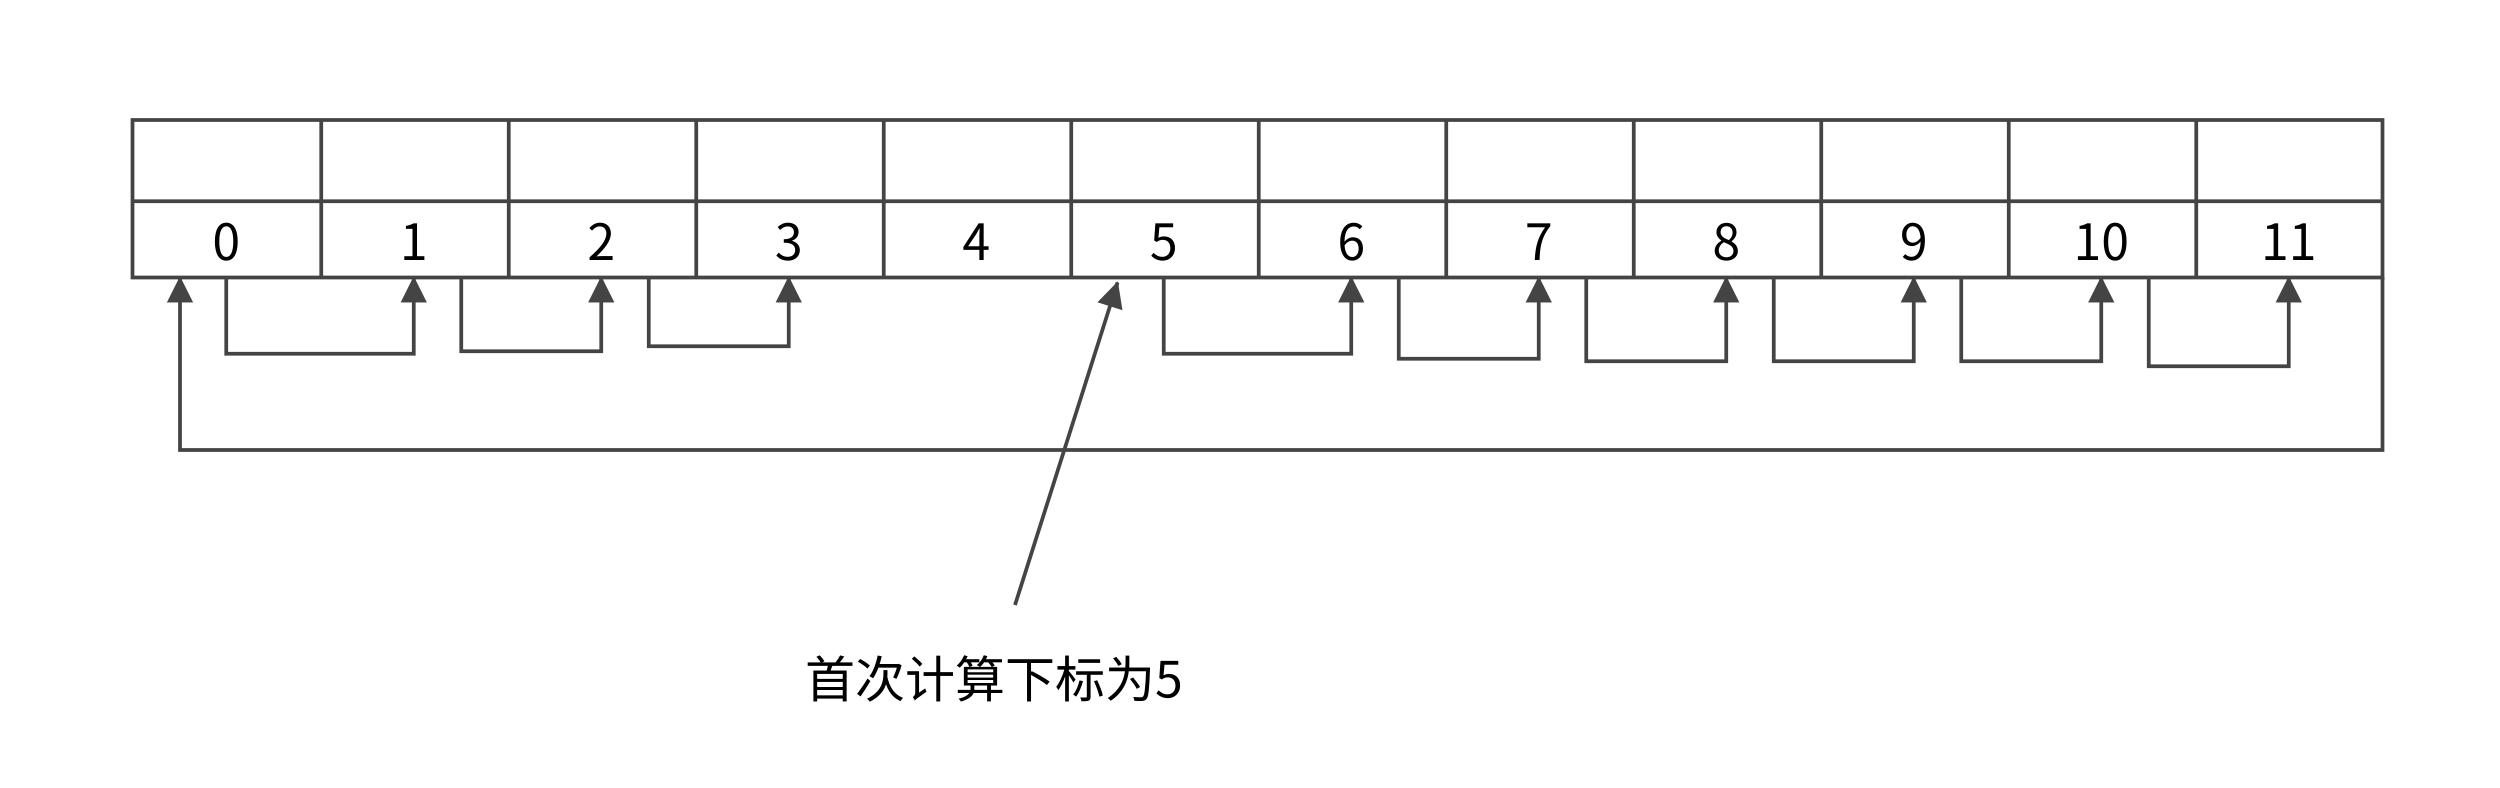
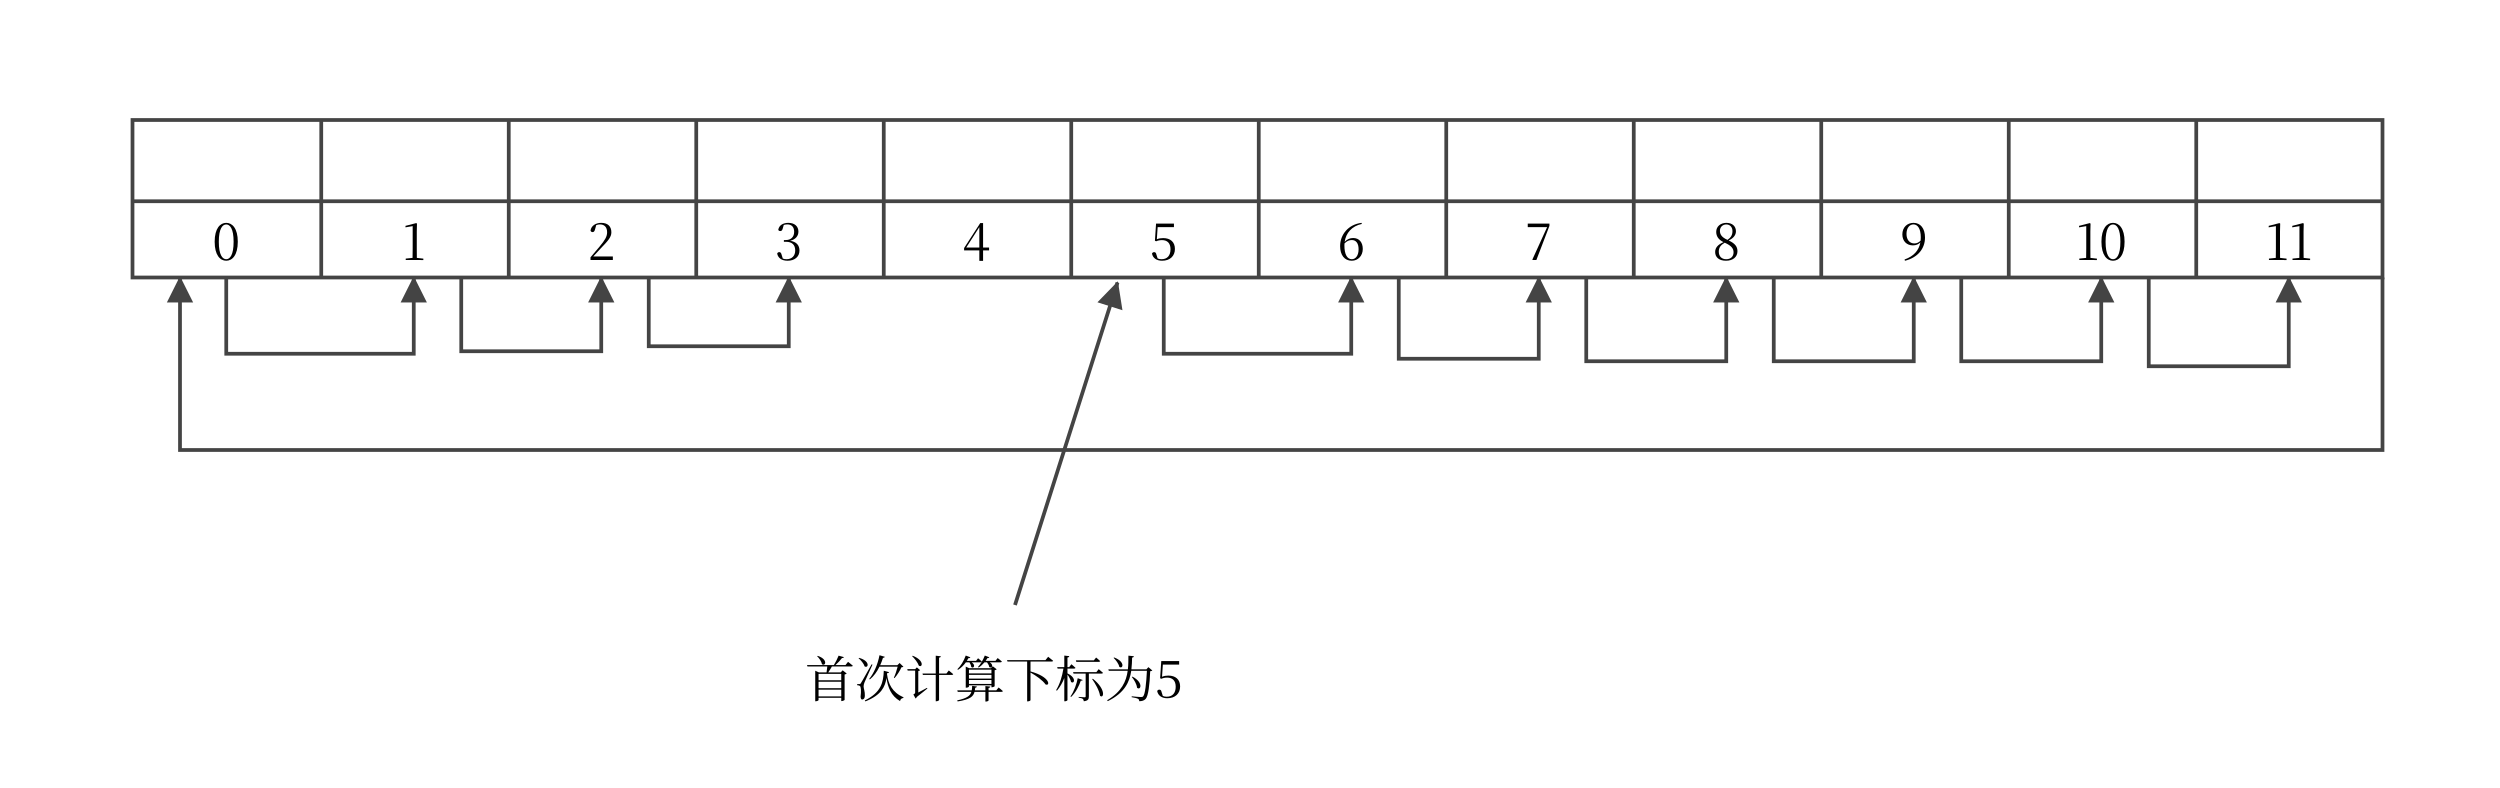
- <svg xmlns="http://www.w3.org/2000/svg" viewBox="0 0 1000 315" role="img" aria-label="哈希表下标 0 到 11 的数组，首次计算下标为 5，其余下标用箭头指向下一个位置" font-family="Seaford, 'PingFang SC', 'Hiragino Sans GB', 'Noto Sans CJK SC', 'Microsoft YaHei', sans-serif" width="1000" height="315">
+ <svg xmlns="http://www.w3.org/2000/svg" viewBox="0 0 1000 315" role="img" aria-label="哈希表下标 0 到 11 的数组，首次计算下标为 5，其余下标用箭头指向下一个位置" font-family="Seaford, 'Songti SC', STSong, SimSun, 'Noto Serif CJK SC', Palatino, 'Source Serif Pro', serif" width="1000" height="315">
  <defs>
    <marker id="arrow-hashmap03" viewBox="0 0 10 10" refX="9.5" refY="5" markerWidth="7" markerHeight="7" orient="auto-start-reverse">
      <path d="M0,0 L10,5 L0,10 z" fill="#444" />
    </marker>
  </defs>
  <g fill="none" stroke="#444" stroke-width="1.5">
    <rect x="53" y="48" width="900" height="63" />
    <path d="M53 80.5 H953" />
    <path d="M128.5 48 V111 M203.5 48 V111 M278.5 48 V111 M353.5 48 V111 M428.5 48 V111              M503.5 48 V111 M578.5 48 V111 M653.5 48 V111 M728.5 48 V111 M803.5 48 V111              M878.5 48 V111" />
  </g>
  <g font-size="20" fill="#000" text-anchor="middle">
    <text x="90.5" y="104">0</text>
    <text x="165.5" y="104">1</text>
    <text x="240.5" y="104">2</text>
    <text x="315.5" y="104">3</text>
    <text x="390.5" y="104">4</text>
    <text x="465.5" y="104">5</text>
    <text x="540.5" y="104">6</text>
    <text x="615.5" y="104">7</text>
    <text x="690.5" y="104">8</text>
    <text x="765.5" y="104">9</text>
    <text x="840.5" y="104">10</text>
    <text x="915.5" y="104">11</text>
  </g>
  <g fill="none" stroke="#444" stroke-width="1.5" marker-end="url(#arrow-hashmap03)">
    <path d="M90.5 111 V141.5 H165.5 V111" />
    <path d="M184.5 111 V140.5 H240.5 V111" />
    <path d="M259.5 111 V138.5 H315.5 V111" />
    <path d="M465.5 111 V141.5 H540.5 V111" />
    <path d="M559.5 111 V143.5 H615.5 V111" />
    <path d="M634.5 111 V144.5 H690.5 V111" />
    <path d="M709.5 111 V144.5 H765.5 V111" />
    <path d="M784.5 111 V144.5 H840.5 V111" />
    <path d="M859.5 111 V146.5 H915.5 V111" />
  </g>
  <path d="M953 111 V180 H72 V111" fill="none" stroke="#444" stroke-width="1.5" marker-end="url(#arrow-hashmap03)" />
  <path d="M406 242 L447 113" fill="none" stroke="#444" stroke-width="1.5" marker-end="url(#arrow-hashmap03)" />
  <text x="322" y="279" font-size="20" fill="#000">首次计算下标为5</text>
</svg>
